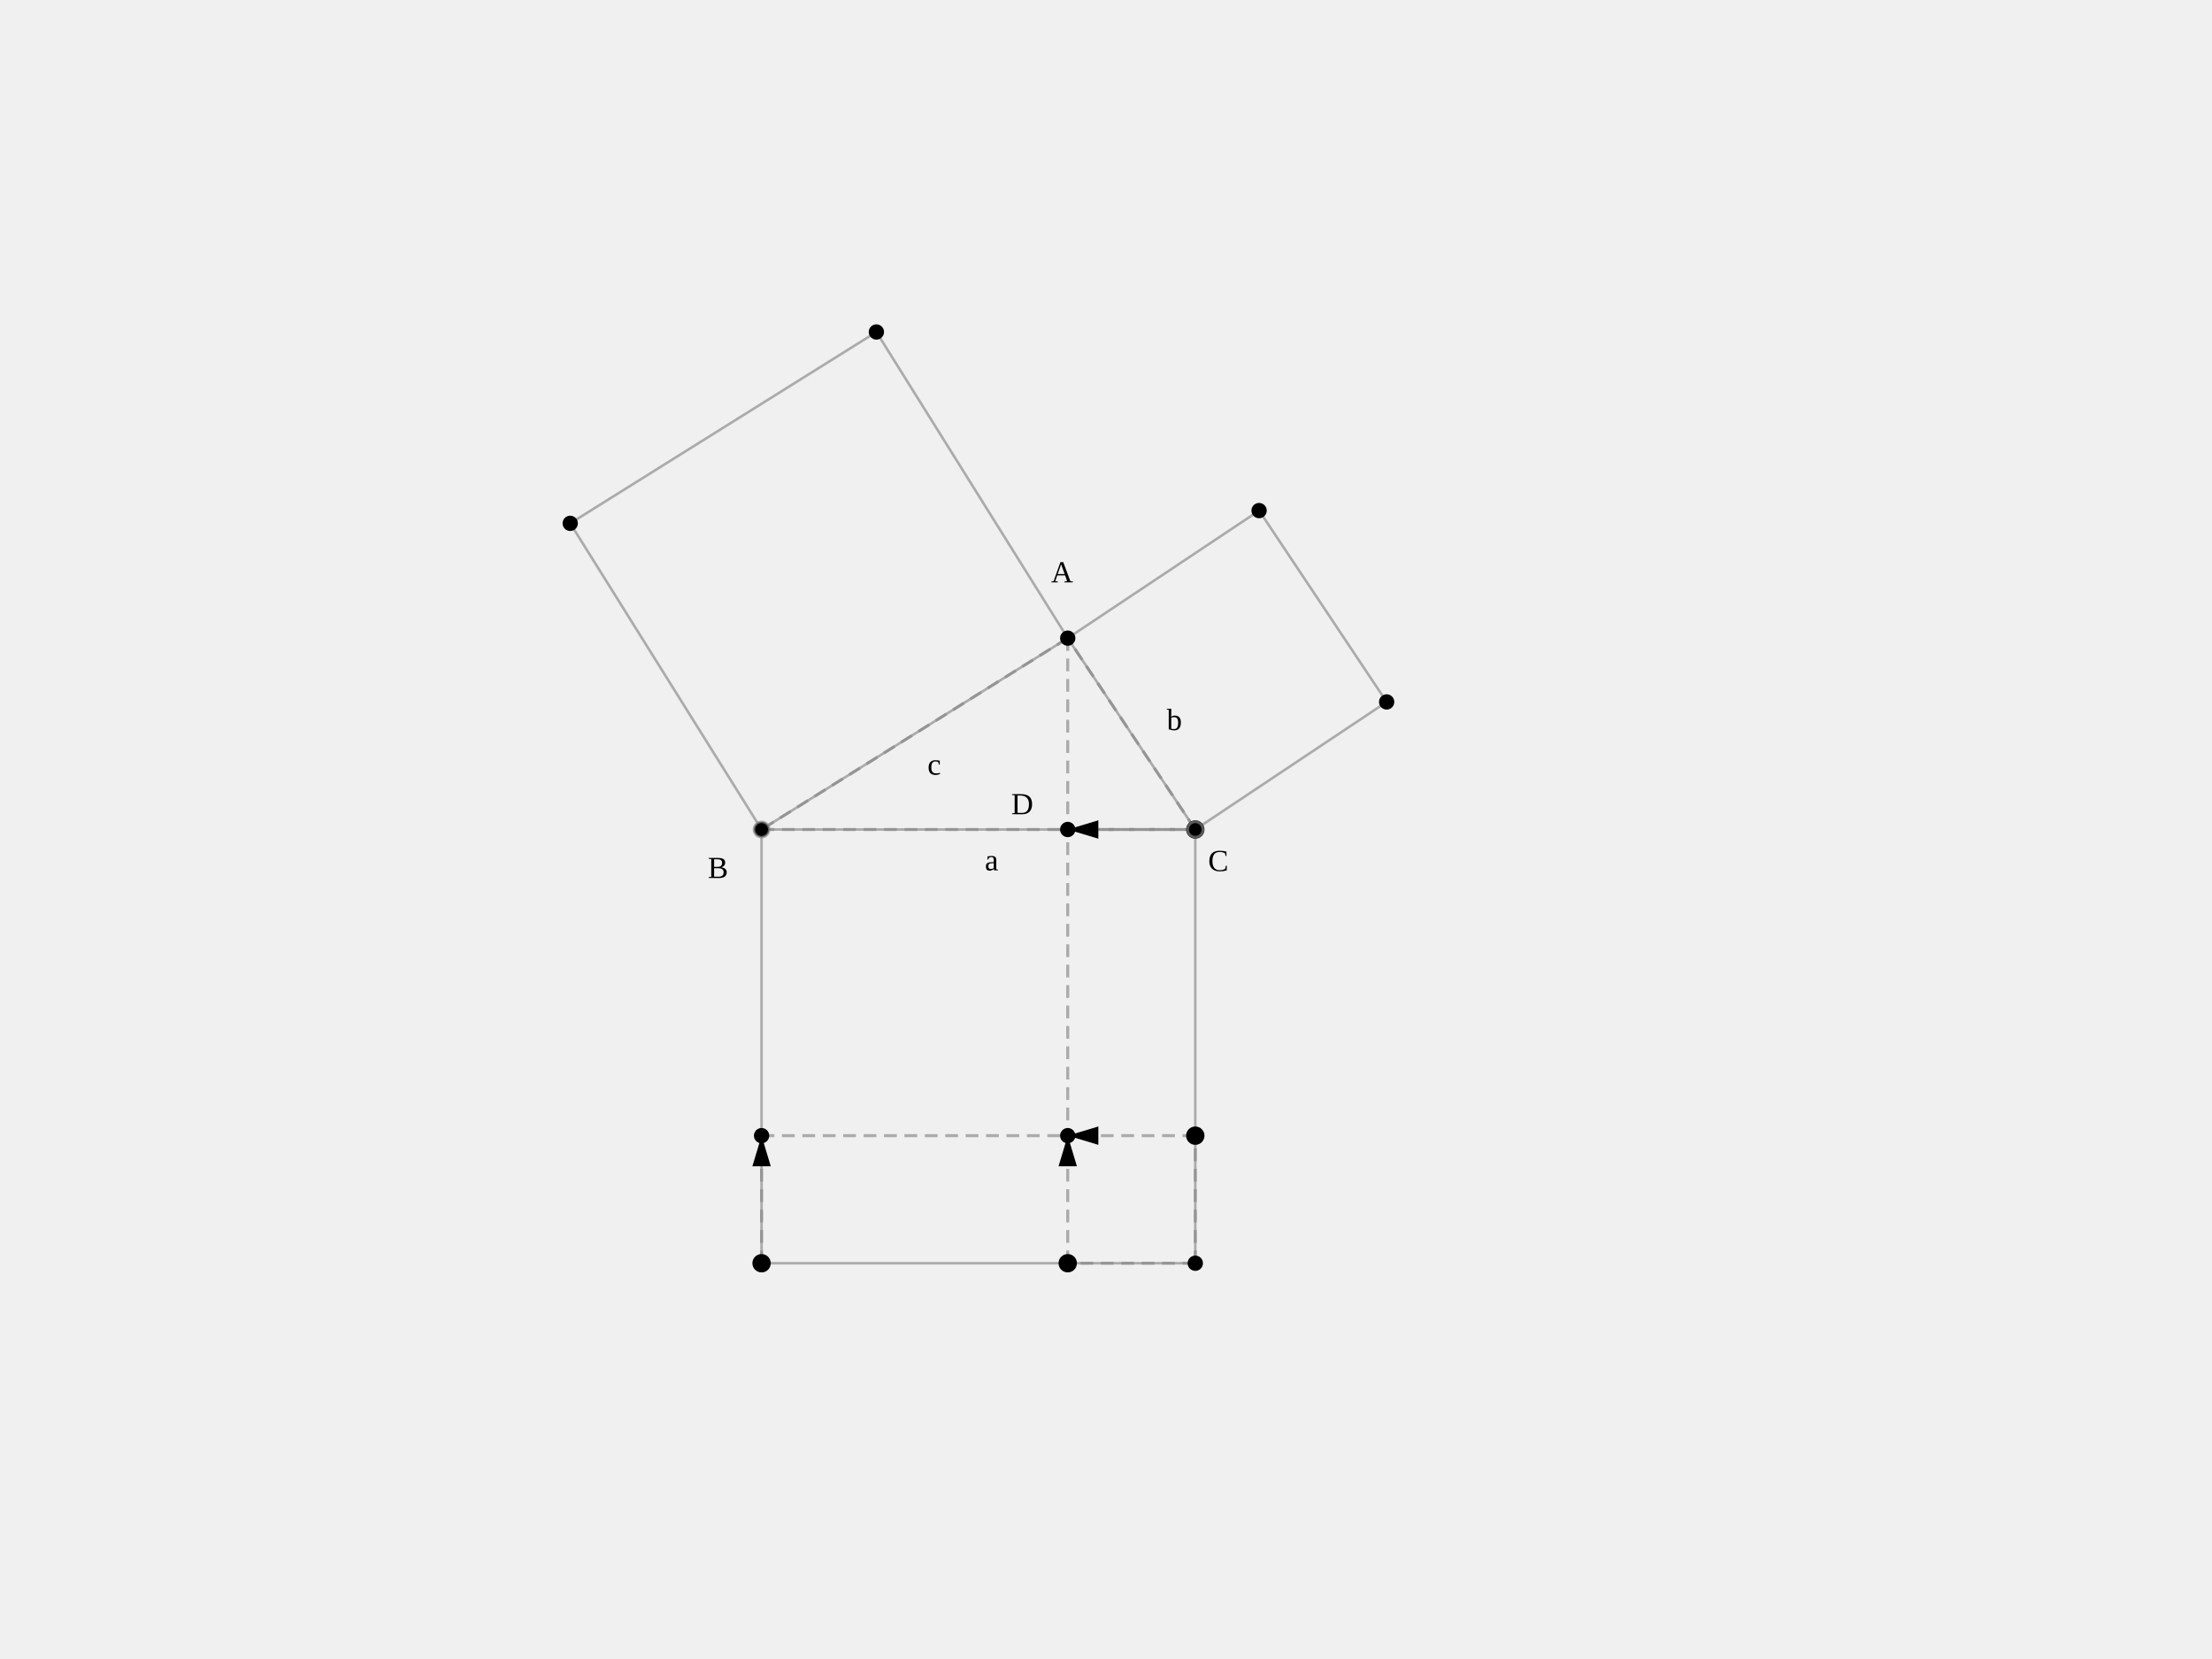
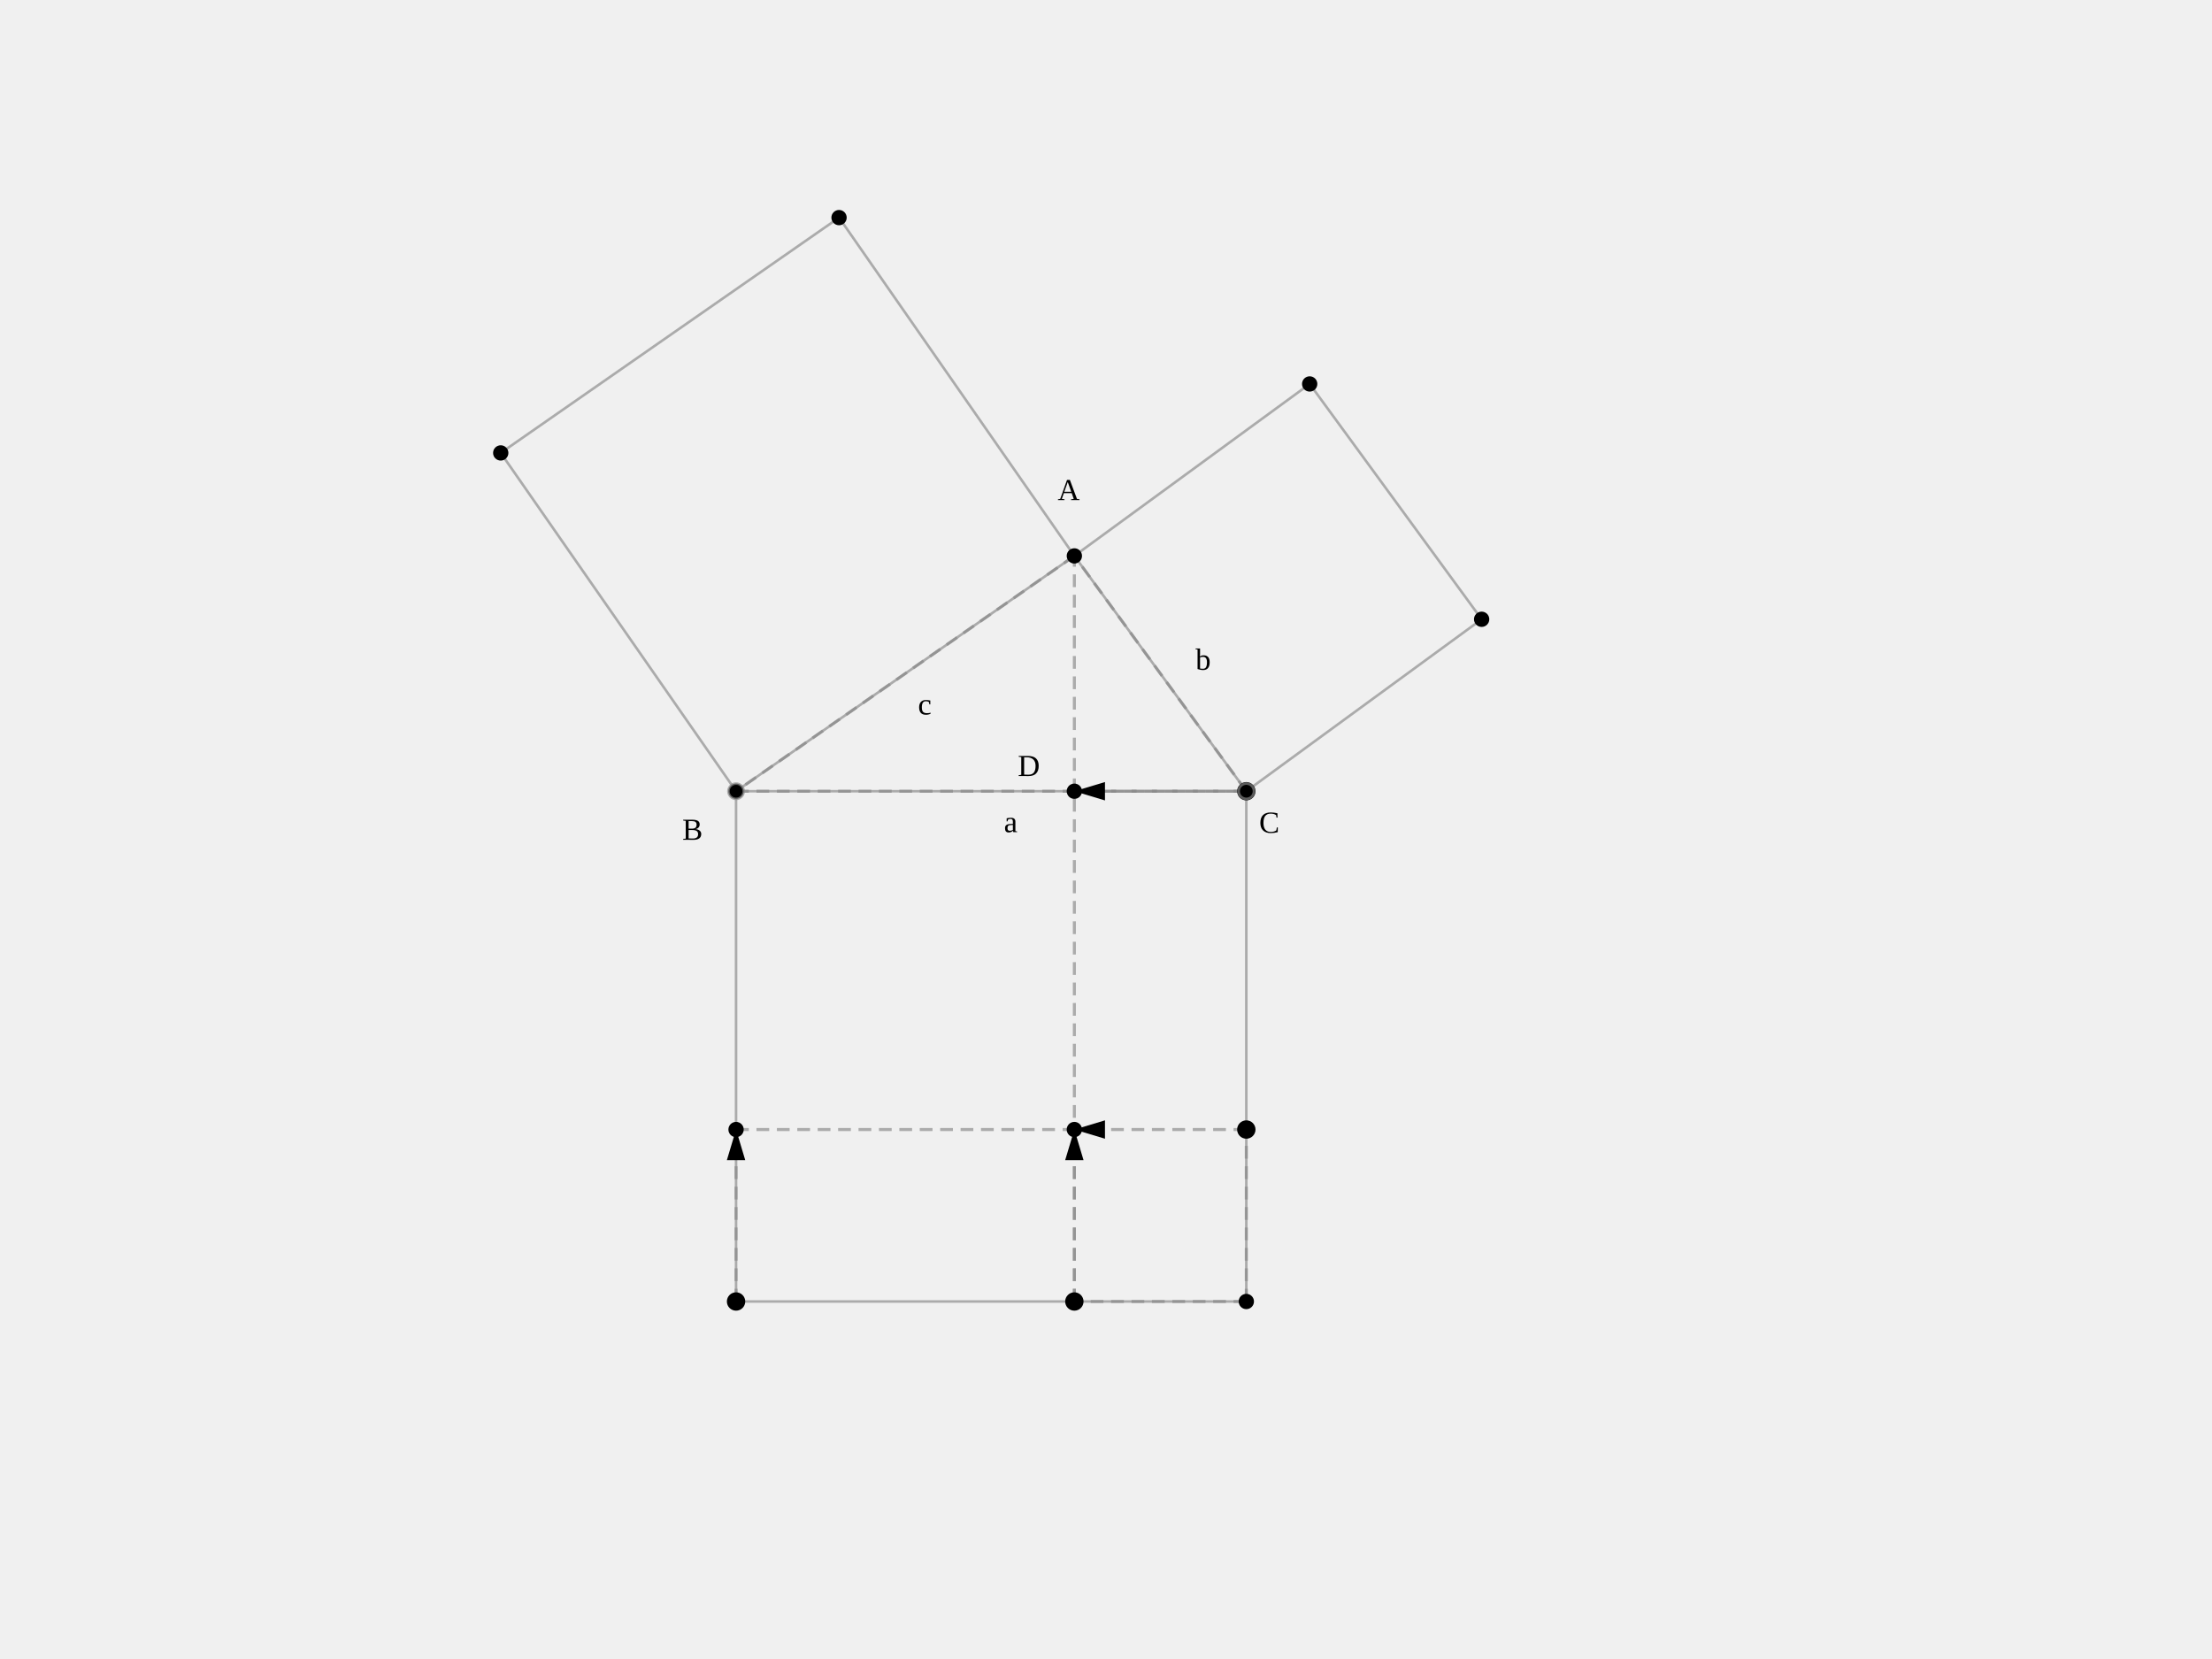
<svg xmlns="http://www.w3.org/2000/svg" xmlns:html="http://www.w3.org/1999/xhtml" xmlns:ns1="https://svgjs.com/svgjs" version="1.1" width="867" height="650.25" viewBox="0 0 867 650.25" style="width:100%;">
  <g transform="matrix(1,0,0,-1,433.5,325.125)">
    <rect width="867" height="650.25" class="fsg-board" fill="#ffffff00" x="-433.5" y="-325.125" />
    <rect width="0" height="0" class="ui-select-box" x="15" y="120" />
-     <circle r="170" cx="35" cy="0" class="circle dashed shape component none hidden" fill="#ff0f6328" stroke="#888888aa" component_no="55" component_refs="13,18" />
-     <circle r="170" cx="35" cy="0" class="cover" of="55" fill="#ffffff00" />
-     <circle r="90.139" cx="35" cy="0" class="circle dashed shape component none hidden" fill="#ff0f6328" stroke="#888888aa" component_no="15" component_refs="13,14" />
-     <circle r="90.139" cx="35" cy="0" class="cover" of="15" fill="#ffffff00" />
-     <line x1="-135" y1="0" x2="35" y2="0" class="edge dashed shape component" stroke="#888888aa" component_no="20" component_refs="18,13" label="a" />
-     <line x1="-135" y1="0" x2="35" y2="0" class="cover" of="20" fill="#ffffff00" />
-     <line x1="35" y1="0" x2="-15" y2="75" class="edge dashed shape component" stroke="#888888aa" component_no="21" component_refs="13,17" label="b" />
-     <line x1="35" y1="0" x2="-15" y2="75" class="cover" of="21" fill="#ffffff00" />
-     <line x1="-452.688" y1="-325.125" x2="433.501" y2="265.667" class="perp-line dashed shape component hidden" stroke="#888888aa" component_no="27" component_refs="13,26" />
-     <line x1="-452.688" y1="-325.125" x2="433.501" y2="265.667" class="cover" of="27" fill="#ffffff00" />
-     <polygon points="-15,75 60,125 110,50 35,0" class="polygon shape component none" fill="#ff0f6328" stroke="#888888aa" component_no="39" component_refs="17,38,35,13" />
-     <polygon points="-15,75 60,125 110,50 35,0" class="cover" of="39" fill="#ffffff00" />
-     <line x1="35" y1="-325.125" x2="35" y2="411.128" class="perp-line dashed shape component hidden" stroke="#888888aa" component_no="54" component_refs="13,53" />
-     <line x1="35" y1="-325.125" x2="35" y2="411.128" class="cover" of="54" fill="#ffffff00" />
-     <polygon points="-135,0 35,0 35,-170 -135,-170" class="polygon shape component none" fill="#ff0f6328" stroke="#888888aa" component_no="69" component_refs="18,13,57,60" />
-     <polygon points="-135,0 35,0 35,-170 -135,-170" class="cover" of="69" fill="#ffffff00" />
-     <line x1="35" y1="0" x2="-15" y2="0" class="vector dashed shape component" stroke="#888888aa" marker-start="url(#SvgjsMarker1001)" marker-end="url(#SvgjsMarker1000)" component_no="73" component_refs="13,22" />
-     <line x1="35" y1="0" x2="-15" y2="0" class="cover" of="73" fill="#ffffff00" />
-     <circle r="3" cx="35" cy="0" class="point component" stroke="#888888aa" component_no="13" label="C" />
+     <line x1="288.341" y1="-325.125" x2="-223.786" y2="411.128" class="perp-line dashed shape component hidden" stroke="#888888aa" component_no="41" component_refs="17,40" />
+     <line x1="288.341" y1="-325.125" x2="-223.786" y2="411.128" class="cover" of="41" fill="#ffffff00" />
+     <circle r="200" cx="55" cy="15" class="circle dashed shape component none hidden" fill="#ff0f6328" stroke="#888888aa" component_no="55" component_refs="13,18" />
+     <circle r="200" cx="55" cy="15" class="cover" of="55" fill="#ffffff00" />
+     <circle r="114.237" cx="55" cy="15" class="circle dashed shape component none hidden" fill="#ff0f6328" stroke="#888888aa" component_no="15" component_refs="13,14" />
+     <circle r="114.237" cx="55" cy="15" class="cover" of="15" fill="#ffffff00" />
+     <line x1="-145" y1="15" x2="55" y2="15" class="edge dashed shape component" stroke="#888888aa" component_no="20" component_refs="18,13" label="a" />
+     <line x1="-145" y1="15" x2="55" y2="15" class="cover" of="20" fill="#ffffff00" />
+     <line x1="55" y1="15" x2="-12.401" y2="107.234" class="edge dashed shape component" stroke="#888888aa" component_no="21" component_refs="13,17" label="b" />
+     <line x1="55" y1="15" x2="-12.401" y2="107.234" class="cover" of="21" fill="#ffffff00" />
+     <line x1="-410.434" y1="-325.125" x2="433.504" y2="291.599" class="perp-line dashed shape component hidden" stroke="#888888aa" component_no="27" component_refs="13,26" />
+     <line x1="-410.434" y1="-325.125" x2="433.504" y2="291.599" class="cover" of="27" fill="#ffffff00" />
+     <polygon points="-12.401,107.234 79.832,174.635 147.234,82.401 55,15" class="polygon shape component none" fill="#ff0f6328" stroke="#888888aa" component_no="39" component_refs="17,38,35,13" />
+     <polygon points="-12.401,107.234 79.832,174.635 147.234,82.401 55,15" class="cover" of="39" fill="#ffffff00" />
+     <line x1="55" y1="-325.125" x2="55" y2="411.128" class="perp-line dashed shape component hidden" stroke="#888888aa" component_no="54" component_refs="13,53" />
+     <line x1="55" y1="-325.125" x2="55" y2="411.128" class="cover" of="54" fill="#ffffff00" />
+     <polygon points="-145,15 55,15 55,-185 -145,-185" class="polygon shape component none" fill="#ff0f6328" stroke="#888888aa" component_no="69" component_refs="18,13,57,60" />
+     <polygon points="-145,15 55,15 55,-185 -145,-185" class="cover" of="69" fill="#ffffff00" />
+     <line x1="55" y1="15" x2="-12.401" y2="15" class="vector dashed shape component" stroke="#888888aa" marker-start="url(#SvgjsMarker1001)" marker-end="url(#SvgjsMarker1000)" component_no="73" component_refs="13,22" />
+     <line x1="55" y1="15" x2="-12.401" y2="15" class="cover" of="73" fill="#ffffff00" />
+     <circle r="3" cx="55" cy="15" class="point component" stroke="#888888aa" component_no="13" label="C" />
    <circle r="3" cx="-50" cy="-30" class="point component hidden" stroke="#888888aa" component_no="14" />
-     <line x1="-15" y1="75" x2="-135" y2="0" class="edge dashed shape component" stroke="#888888aa" component_no="19" component_refs="17,18" label="c" />
-     <line x1="-15" y1="75" x2="-135" y2="0" class="cover" of="19" fill="#ffffff00" />
-     <line x1="-15" y1="-325.125" x2="-15" y2="411.128" class="line dashed shape component hidden" stroke="#888888aa" component_no="23" component_refs="17,22" />
-     <line x1="-15" y1="-325.125" x2="-15" y2="411.128" class="cover" of="23" fill="#ffffff00" />
-     <line x1="-526.228" y1="-265.818" x2="433.501" y2="374" class="perp-line dashed shape component hidden" stroke="#888888aa" component_no="25" component_refs="17,24" />
-     <line x1="-526.228" y1="-265.818" x2="433.501" y2="374" class="cover" of="25" fill="#ffffff00" />
-     <line x1="235.078" y1="-325.125" x2="-225.08" y2="411.128" class="perp-line dashed shape component hidden" stroke="#888888aa" component_no="41" component_refs="17,40" />
-     <line x1="235.078" y1="-325.125" x2="-225.08" y2="411.128" class="cover" of="41" fill="#ffffff00" />
-     <circle r="141.51" cx="-135" cy="0" class="circle dashed shape component none hidden" fill="#ff0f6328" stroke="#888888aa" component_no="44" component_refs="18,17" />
-     <circle r="141.51" cx="-135" cy="0" class="cover" of="44" fill="#ffffff00" />
-     <polygon points="-15,75 -135,0 -210,120 -90,195" class="polygon shape component none" fill="#ff0f6328" stroke="#888888aa" component_no="50" component_refs="17,18,46,49" />
-     <polygon points="-15,75 -135,0 -210,120 -90,195" class="cover" of="50" fill="#ffffff00" />
-     <line x1="-15" y1="75" x2="-15" y2="-120" class="edge dashed shape component" stroke="#888888aa" component_no="74" component_refs="17,67" />
-     <line x1="-15" y1="75" x2="-15" y2="-120" class="cover" of="74" fill="#ffffff00" />
-     <circle r="3" cx="-15" cy="75" class="pin-point component" component_no="17" component_refs="15" label="A" />
-     <text class="label" offset_x="-6.564" offset_y="-33.331" of="17" transform="matrix(1,0,0,-1,0,0)" x="-21.55" y="-117.661" ns1:data="{&quot;leading&quot;:&quot;1.3&quot;}">
-       <tspan dy="20.8" x="-21.55" ns1:data="{&quot;leading&quot;:&quot;1.3&quot;,&quot;newLined&quot;:true}">A</tspan>
-     </text>
-     <text class="label" offset_x="5" offset_y="5" of="13" transform="matrix(1,0,0,-1,0,0)" x="40" y="-4.516" ns1:data="{&quot;leading&quot;:&quot;1.3&quot;}">
-       <tspan dy="20.8" x="40" ns1:data="{&quot;leading&quot;:&quot;1.3&quot;,&quot;newLined&quot;:true}">C</tspan>
-     </text>
-     <line x1="68.203" y1="-325.125" x2="-391.955" y2="411.128" class="perp-line dashed shape component hidden" stroke="#888888aa" component_no="43" component_refs="18,42" />
-     <line x1="68.203" y1="-325.125" x2="-391.955" y2="411.128" class="cover" of="43" fill="#ffffff00" />
-     <line x1="-135" y1="-325.125" x2="-135" y2="411.128" class="perp-line dashed shape component hidden" stroke="#888888aa" component_no="52" component_refs="18,51" />
-     <line x1="-135" y1="-325.125" x2="-135" y2="411.128" class="cover" of="52" fill="#ffffff00" />
-     <circle r="120" cx="-135" cy="0" class="circle dashed shape component none hidden" fill="#ff0f6328" stroke="#888888aa" component_no="62" component_refs="18,22" />
-     <circle r="120" cx="-135" cy="0" class="cover" of="62" fill="#ffffff00" />
-     <circle r="3" cx="-135" cy="0" class="point component" stroke="#888888aa" component_no="18" label="B" />
-     <text class="label" offset_x="-21.078" offset_y="8" of="18" transform="matrix(1,0,0,-1,0,0)" x="-156.078" y="-1.797" ns1:data="{&quot;leading&quot;:&quot;1.3&quot;}">
-       <tspan dy="20.8" x="-156.078" ns1:data="{&quot;leading&quot;:&quot;1.3&quot;,&quot;newLined&quot;:true}">B</tspan>
-     </text>
-     <text class="label" offset_x="5" offset_y="5" of="19" transform="matrix(1,0,0,-1,0,0)" x="-69.985" y="-42.3" ns1:data="{&quot;leading&quot;:&quot;1.3&quot;}">
-       <tspan dy="20.8" x="-69.985" ns1:data="{&quot;leading&quot;:&quot;1.3&quot;,&quot;newLined&quot;:true}">c</tspan>
-     </text>
-     <text class="label" offset_x="5" offset_y="5" of="20" transform="matrix(1,0,0,-1,0,0)" x="-47.5" y="-4.797" ns1:data="{&quot;leading&quot;:&quot;1.3&quot;}">
-       <tspan dy="20.8" x="-47.5" ns1:data="{&quot;leading&quot;:&quot;1.3&quot;,&quot;newLined&quot;:true}">a</tspan>
-     </text>
-     <text class="label" offset_x="13.788" offset_y="-12.611" of="21" transform="matrix(1,0,0,-1,0,0)" x="23.796" y="-59.794" ns1:data="{&quot;leading&quot;:&quot;1.3&quot;}">
-       <tspan dy="20.8" x="23.796" ns1:data="{&quot;leading&quot;:&quot;1.3&quot;,&quot;newLined&quot;:true}">b</tspan>
-     </text>
-     <circle r="3" cx="-15" cy="0" class="intersect-point component" index="0" component_no="22" component_refs="20,17" label="D" />
-     <text class="label" offset_x="-22.173" offset_y="-17" of="22" transform="matrix(1,0,0,-1,0,0)" x="-37.162" y="-26.789" ns1:data="{&quot;leading&quot;:&quot;1.3&quot;}">
-       <tspan dy="20.8" x="-37.162" ns1:data="{&quot;leading&quot;:&quot;1.3&quot;,&quot;newLined&quot;:true}">D</tspan>
-     </text>
-     <circle r="3" cx="-31.641" cy="63.906" class="perp-point component" component_no="24" component_refs="21,17" />
-     <circle r="3" cx="18.359" cy="-11.094" class="perp-point component" component_no="26" component_refs="21,13" />
-     <line x1="360.083" y1="-325.125" x2="-130.752" y2="411.128" class="perp-line dashed shape component hidden" stroke="#888888aa" component_no="37" component_refs="35,36" />
-     <line x1="360.083" y1="-325.125" x2="-130.752" y2="411.128" class="cover" of="37" fill="#ffffff00" />
-     <circle r="3" cx="110" cy="50" class="intersect-point component" index="1" component_no="35" component_refs="27,15" />
-     <circle r="3" cx="121.094" cy="33.359" class="perp-point component" component_no="36" component_refs="27,35" />
-     <circle r="3" cx="60" cy="125" class="intersect-point component" index="0" component_no="38" component_refs="37,25" />
-     <circle r="3" cx="-4.4" cy="58.04" class="perp-point component" component_no="40" component_refs="19,17" />
-     <circle r="3" cx="-124.4" cy="-16.96" class="perp-point component" component_no="42" component_refs="19,18" />
-     <line x1="-526.228" y1="-77.642" x2="255.804" y2="411.128" class="perp-line dashed shape component hidden" stroke="#888888aa" component_no="48" component_refs="46,47" />
-     <line x1="-526.228" y1="-77.642" x2="255.804" y2="411.128" class="cover" of="48" fill="#ffffff00" />
-     <circle r="3" cx="-210" cy="120" class="intersect-point component" index="1" component_no="46" component_refs="43,44" />
-     <circle r="3" cx="-193.04" cy="130.6" class="perp-point component" component_no="47" component_refs="43,46" />
-     <circle r="3" cx="-90" cy="195" class="intersect-point component" index="0" component_no="49" component_refs="48,41" />
-     <circle r="3" cx="-135" cy="20" class="perp-point component" component_no="51" component_refs="20,18" />
-     <circle r="3" cx="35" cy="20" class="perp-point component" component_no="53" component_refs="20,13" />
-     <line x1="-526.228" y1="-170" x2="433.5" y2="-170" class="perp-line dashed shape component hidden" stroke="#888888aa" component_no="59" component_refs="57,58" />
-     <line x1="-526.228" y1="-170" x2="433.5" y2="-170" class="cover" of="59" fill="#ffffff00" />
-     <line x1="35" y1="-170" x2="-15" y2="-170" class="edge dashed shape component" stroke="#888888aa" component_no="76" component_refs="57,61" />
-     <line x1="35" y1="-170" x2="-15" y2="-170" class="cover" of="76" fill="#ffffff00" />
-     <line x1="35" y1="-170" x2="35" y2="-120" class="edge dashed shape component" stroke="#888888aa" component_no="77" component_refs="57,68" />
-     <line x1="35" y1="-170" x2="35" y2="-120" class="cover" of="77" fill="#ffffff00" />
-     <circle r="3" cx="35" cy="-170" class="intersect-point component" index="1" component_no="57" component_refs="54,55" />
-     <circle r="3" cx="15" cy="-170" class="perp-point component" component_no="58" component_refs="54,57" />
-     <line x1="-135" y1="-170" x2="-135" y2="-120" class="vector dashed shape component" stroke="#888888aa" marker-start="url(#SvgjsMarker1001)" marker-end="url(#SvgjsMarker1000)" component_no="72" component_refs="60,64" />
-     <line x1="-135" y1="-170" x2="-135" y2="-120" class="cover" of="72" fill="#ffffff00" />
-     <circle r="3" cx="-135" cy="-170" class="intersect-point component" index="0" component_no="60" component_refs="59,52" />
-     <line x1="-15" y1="-170" x2="-15" y2="-120" class="vector dashed shape component" stroke="#888888aa" marker-start="url(#SvgjsMarker1001)" marker-end="url(#SvgjsMarker1000)" component_no="70" component_refs="61,67" />
-     <line x1="-15" y1="-170" x2="-15" y2="-120" class="cover" of="70" fill="#ffffff00" />
-     <circle r="3" cx="-15" cy="-170" class="intersect-point component" index="0" component_no="61" component_refs="23,59" />
-     <line x1="-526.228" y1="-120" x2="433.501" y2="-120" class="perp-line dashed shape component hidden" stroke="#888888aa" component_no="66" component_refs="64,65" />
-     <line x1="-526.228" y1="-120" x2="433.501" y2="-120" class="cover" of="66" fill="#ffffff00" />
-     <line x1="-135" y1="-120" x2="-15" y2="-120" class="edge dashed shape component" stroke="#888888aa" component_no="75" component_refs="64,67" />
-     <line x1="-135" y1="-120" x2="-15" y2="-120" class="cover" of="75" fill="#ffffff00" />
-     <circle r="3" cx="-135" cy="-120" class="intersect-point component" index="1" component_no="64" component_refs="52,62" />
-     <circle r="3" cx="-155" cy="-120" class="perp-point component" component_no="65" component_refs="52,64" />
-     <line x1="35" y1="-120" x2="-15" y2="-120" class="vector dashed shape component" stroke="#888888aa" marker-start="url(#SvgjsMarker1001)" marker-end="url(#SvgjsMarker1000)" component_no="71" component_refs="68,67" />
-     <line x1="35" y1="-120" x2="-15" y2="-120" class="cover" of="71" fill="#ffffff00" />
-     <circle r="3" cx="-15" cy="-120" class="intersect-point component" index="0" component_no="67" component_refs="66,23" />
-     <circle r="3" cx="35" cy="-120" class="intersect-point component" index="0" component_no="68" component_refs="66,54" />
+     <line x1="-12.401" y1="107.234" x2="-145" y2="15" class="edge dashed shape component" stroke="#888888aa" component_no="19" component_refs="17,18" label="c" />
+     <line x1="-12.401" y1="107.234" x2="-145" y2="15" class="cover" of="19" fill="#ffffff00" />
+     <line x1="-12.401" y1="-325.125" x2="-12.401" y2="411.128" class="line dashed shape component hidden" stroke="#888888aa" component_no="23" component_refs="17,22" />
+     <line x1="-12.401" y1="-325.125" x2="-12.401" y2="411.128" class="cover" of="23" fill="#ffffff00" />
+     <line x1="-526.228" y1="-268.255" x2="403.454" y2="411.128" class="perp-line dashed shape component hidden" stroke="#888888aa" component_no="25" component_refs="17,24" />
+     <line x1="-526.228" y1="-268.255" x2="403.454" y2="411.128" class="cover" of="25" fill="#ffffff00" />
+     <circle r="161.522" cx="-145" cy="15" class="circle dashed shape component none hidden" fill="#ff0f6328" stroke="#888888aa" component_no="44" component_refs="18,17" />
+     <circle r="161.522" cx="-145" cy="15" class="cover" of="44" fill="#ffffff00" />
+     <polygon points="-12.401,107.234 -145,15 -237.234,147.599 -104.635,239.832" class="polygon shape component none" fill="#ff0f6328" stroke="#888888aa" component_no="50" component_refs="17,18,46,49" />
+     <polygon points="-12.401,107.234 -145,15 -237.234,147.599 -104.635,239.832" class="cover" of="50" fill="#ffffff00" />
+     <line x1="-12.401" y1="-185" x2="-12.401" y2="107.234" class="edge dashed shape component" stroke="#888888aa" component_no="79" component_refs="61,17" />
+     <line x1="-12.401" y1="-185" x2="-12.401" y2="107.234" class="cover" of="79" fill="#ffffff00" />
+     <circle r="3" cx="-12.401" cy="107.234" class="pin-point component" component_no="17" component_refs="15" label="A" />
+     <text class="label" offset_x="-6.564" offset_y="-33.331" of="17" transform="matrix(1,0,0,-1,0,0)" x="-18.958" y="-149.909" ns1:data="{&quot;leading&quot;:&quot;1.3&quot;}">
+       <tspan dy="20.8" x="-18.958" ns1:data="{&quot;leading&quot;:&quot;1.3&quot;,&quot;newLined&quot;:true}">A</tspan>
+     </text>
+     <text class="label" offset_x="5" offset_y="5" of="13" transform="matrix(1,0,0,-1,0,0)" x="60" y="-19.516" ns1:data="{&quot;leading&quot;:&quot;1.3&quot;}">
+       <tspan dy="20.8" x="60" ns1:data="{&quot;leading&quot;:&quot;1.3&quot;,&quot;newLined&quot;:true}">C</tspan>
+     </text>
+     <line x1="91.586" y1="-325.125" x2="-420.541" y2="411.128" class="perp-line dashed shape component hidden" stroke="#888888aa" component_no="43" component_refs="18,42" />
+     <line x1="91.586" y1="-325.125" x2="-420.541" y2="411.128" class="cover" of="43" fill="#ffffff00" />
+     <line x1="-145" y1="-325.125" x2="-145" y2="411.128" class="perp-line dashed shape component hidden" stroke="#888888aa" component_no="52" component_refs="18,51" />
+     <line x1="-145" y1="-325.125" x2="-145" y2="411.128" class="cover" of="52" fill="#ffffff00" />
+     <circle r="132.599" cx="-145" cy="15" class="circle dashed shape component none hidden" fill="#ff0f6328" stroke="#888888aa" component_no="62" component_refs="18,22" />
+     <circle r="132.599" cx="-145" cy="15" class="cover" of="62" fill="#ffffff00" />
+     <circle r="3" cx="-145" cy="15" class="point component" stroke="#888888aa" component_no="18" label="B" />
+     <text class="label" offset_x="-21.078" offset_y="8" of="18" transform="matrix(1,0,0,-1,0,0)" x="-166.078" y="-16.766" ns1:data="{&quot;leading&quot;:&quot;1.3&quot;}">
+       <tspan dy="20.8" x="-166.078" ns1:data="{&quot;leading&quot;:&quot;1.3&quot;,&quot;newLined&quot;:true}">B</tspan>
+     </text>
+     <text class="label" offset_x="5" offset_y="5" of="19" transform="matrix(1,0,0,-1,0,0)" x="-73.697" y="-65.894" ns1:data="{&quot;leading&quot;:&quot;1.3&quot;}">
+       <tspan dy="20.8" x="-73.697" ns1:data="{&quot;leading&quot;:&quot;1.3&quot;,&quot;newLined&quot;:true}">c</tspan>
+     </text>
+     <text class="label" offset_x="5" offset_y="5" of="20" transform="matrix(1,0,0,-1,0,0)" x="-40" y="-19.766" ns1:data="{&quot;leading&quot;:&quot;1.3&quot;}">
+       <tspan dy="20.8" x="-40" ns1:data="{&quot;leading&quot;:&quot;1.3&quot;,&quot;newLined&quot;:true}">a</tspan>
+     </text>
+     <text class="label" offset_x="13.788" offset_y="-12.611" of="21" transform="matrix(1,0,0,-1,0,0)" x="35.089" y="-83.417" ns1:data="{&quot;leading&quot;:&quot;1.3&quot;}">
+       <tspan dy="20.8" x="35.089" ns1:data="{&quot;leading&quot;:&quot;1.3&quot;,&quot;newLined&quot;:true}">b</tspan>
+     </text>
+     <circle r="3" cx="-12.401" cy="15" class="intersect-point component" index="0" component_no="22" component_refs="20,17" label="D" />
+     <text class="label" offset_x="-22.173" offset_y="-17" of="22" transform="matrix(1,0,0,-1,0,0)" x="-34.569" y="-41.766" ns1:data="{&quot;leading&quot;:&quot;1.3&quot;}">
+       <tspan dy="20.8" x="-34.569" ns1:data="{&quot;leading&quot;:&quot;1.3&quot;,&quot;newLined&quot;:true}">D</tspan>
+     </text>
+     <circle r="3" cx="-28.549" cy="95.433" class="perp-point component" component_no="24" component_refs="21,17" />
+     <circle r="3" cx="38.852" cy="3.2" class="perp-point component" component_no="26" component_refs="21,13" />
+     <line x1="433.504" y1="-309.336" x2="-92.989" y2="411.128" class="perp-line dashed shape component hidden" stroke="#888888aa" component_no="37" component_refs="35,36" />
+     <line x1="433.504" y1="-309.336" x2="-92.989" y2="411.128" class="cover" of="37" fill="#ffffff00" />
+     <circle r="3" cx="147.234" cy="82.401" class="intersect-point component" index="1" component_no="35" component_refs="27,15" />
+     <circle r="3" cx="159.034" cy="66.254" class="perp-point component" component_no="36" component_refs="27,35" />
+     <circle r="3" cx="79.832" cy="174.635" class="intersect-point component" index="0" component_no="38" component_refs="37,25" />
+     <circle r="3" cx="-0.981" cy="90.815" class="perp-point component" component_no="40" component_refs="19,17" />
+     <circle r="3" cx="-133.579" cy="-1.419" class="perp-point component" component_no="42" component_refs="19,18" />
+     <line x1="-526.228" y1="-53.422" x2="141.626" y2="411.128" class="perp-line dashed shape component hidden" stroke="#888888aa" component_no="48" component_refs="46,47" />
+     <line x1="-526.228" y1="-53.422" x2="141.626" y2="411.128" class="cover" of="48" fill="#ffffff00" />
+     <circle r="3" cx="-237.234" cy="147.599" class="intersect-point component" index="1" component_no="46" component_refs="43,44" />
+     <circle r="3" cx="-220.815" cy="159.019" class="perp-point component" component_no="47" component_refs="43,46" />
+     <circle r="3" cx="-104.635" cy="239.832" class="intersect-point component" index="0" component_no="49" component_refs="48,41" />
+     <circle r="3" cx="-145" cy="35" class="perp-point component" component_no="51" component_refs="20,18" />
+     <circle r="3" cx="55" cy="35" class="perp-point component" component_no="53" component_refs="20,13" />
+     <line x1="-526.228" y1="-185" x2="433.504" y2="-185" class="perp-line dashed shape component hidden" stroke="#888888aa" component_no="59" component_refs="57,58" />
+     <line x1="-526.228" y1="-185" x2="433.504" y2="-185" class="cover" of="59" fill="#ffffff00" />
+     <line x1="55" y1="-185" x2="-12.401" y2="-185" class="edge dashed shape component" stroke="#888888aa" component_no="76" component_refs="57,61" />
+     <line x1="55" y1="-185" x2="-12.401" y2="-185" class="cover" of="76" fill="#ffffff00" />
+     <line x1="55" y1="-185" x2="55" y2="-117.599" class="edge dashed shape component" stroke="#888888aa" component_no="77" component_refs="57,68" />
+     <line x1="55" y1="-185" x2="55" y2="-117.599" class="cover" of="77" fill="#ffffff00" />
+     <circle r="3" cx="55" cy="-185" class="intersect-point component" index="1" component_no="57" component_refs="54,55" />
+     <circle r="3" cx="35" cy="-185" class="perp-point component" component_no="58" component_refs="54,57" />
+     <line x1="-145" y1="-185" x2="-145" y2="-117.599" class="vector dashed shape component" stroke="#888888aa" marker-start="url(#SvgjsMarker1001)" marker-end="url(#SvgjsMarker1000)" component_no="72" component_refs="60,64" />
+     <line x1="-145" y1="-185" x2="-145" y2="-117.599" class="cover" of="72" fill="#ffffff00" />
+     <circle r="3" cx="-145" cy="-185" class="intersect-point component" index="0" component_no="60" component_refs="59,52" />
+     <line x1="-12.401" y1="-185" x2="-12.401" y2="-117.599" class="vector dashed shape component" stroke="#888888aa" marker-start="url(#SvgjsMarker1001)" marker-end="url(#SvgjsMarker1000)" component_no="82" component_refs="61,78" />
+     <line x1="-12.401" y1="-185" x2="-12.401" y2="-117.599" class="cover" of="82" fill="#ffffff00" />
+     <circle r="3" cx="-12.401" cy="-185" class="intersect-point component" index="0" component_no="61" component_refs="23,59" />
+     <line x1="-526.228" y1="-117.599" x2="433.504" y2="-117.599" class="perp-line dashed shape component hidden" stroke="#888888aa" component_no="66" component_refs="64,65" />
+     <line x1="-526.228" y1="-117.599" x2="433.504" y2="-117.599" class="cover" of="66" fill="#ffffff00" />
+     <line x1="-145" y1="-117.599" x2="-12.401" y2="-117.599" class="edge dashed shape component" stroke="#888888aa" component_no="80" component_refs="64,78" />
+     <line x1="-145" y1="-117.599" x2="-12.401" y2="-117.599" class="cover" of="80" fill="#ffffff00" />
+     <circle r="3" cx="-145" cy="-117.599" class="intersect-point component" index="1" component_no="64" component_refs="52,62" />
+     <circle r="3" cx="-165" cy="-117.599" class="perp-point component" component_no="65" component_refs="52,64" />
+     <line x1="55" y1="-117.599" x2="-12.401" y2="-117.599" class="vector dashed shape component" stroke="#888888aa" marker-start="url(#SvgjsMarker1001)" marker-end="url(#SvgjsMarker1000)" component_no="81" component_refs="68,78" />
+     <line x1="55" y1="-117.599" x2="-12.401" y2="-117.599" class="cover" of="81" fill="#ffffff00" />
+     <circle r="3" cx="55" cy="-117.599" class="intersect-point component" index="0" component_no="68" component_refs="66,54" />
+     <circle r="3" cx="-12.401" cy="-117.599" class="intersect-point component" index="0" component_no="78" component_refs="23,66" />
  </g>
  <defs>
    <style>
svg .ui-select-box {
  stroke-width: 0.5;
  fill: none;
}

svg .menu {
  font: 0.9em Roboto, Helvetica, Sans-Serif, Times, serif, monospace;
}

svg .menu_title {
  fill: #aaa;
  user-select: none;
  -webkit-user-select: none;
  font-family: Georgia, 'Times New Roman', Times, serif;
}

svg .menu_item {
  font-weight: 300;
  fill: #888;
  user-select: none;
  -webkit-user-select: none;
}

svg .menu_item:hover {
  fill: #fff;
  cursor: pointer;
}

svg .hidden {
  visibility: hidden;
}

svg .cover {
  stroke: rgba(1,0,0,0);
  stroke-width: 10;
  fill: none;
}

svg .cover:hover {
  cursor: pointer;
}

svg .shape.none{
  fill: none;
}

svg .parallel-point, svg .perp-point{
  visibility: hidden;
}

svg .dashed {
  stroke-dasharray: 5 3;
  stroke-width: 1.2;
}

svg .point, svg .pin-point:hover {
  cursor: grab;
}

svg .mid-point, svg .intersect-point:hover {
  cursor: pointer;
}

svg g, svg div, svg foreignObject, svg span {
  position: relative;
}

svg span.base {
 position: relative !important;
}

svg .latex, svg .label, svg .title {
  user-select: none;
}

svg .latex-container {
  width: max-content;
  height: max-content;
  position: fixed; /* important for Safari */
}
</style>
    <html:link rel="stylesheet" href="https://rintaroutw.github.io/fsg/style/runtime.css" />
    <html:link rel="stylesheet" href="https://cdn.jsdelivr.net/npm/katex@0.12.0/dist/katex.min.css" />
    <marker markerWidth="6" markerHeight="6" refX="3" refY="3" viewBox="0 0 6 6" orient="auto" class="vector-start-marker" id="SvgjsMarker1001">
      <circle r="3" cx="3" cy="3" class="vector-marker-start" />
    </marker>
    <marker markerWidth="10" markerHeight="6" refX="10" refY="3" viewBox="0 0 10 6" orient="auto" class="vector-end-marker" id="SvgjsMarker1000">
      <polygon points="0 0, 10 3, 0 6" stroke-width="1" class="vector-marker-end" />
    </marker>
  </defs>
</svg>
